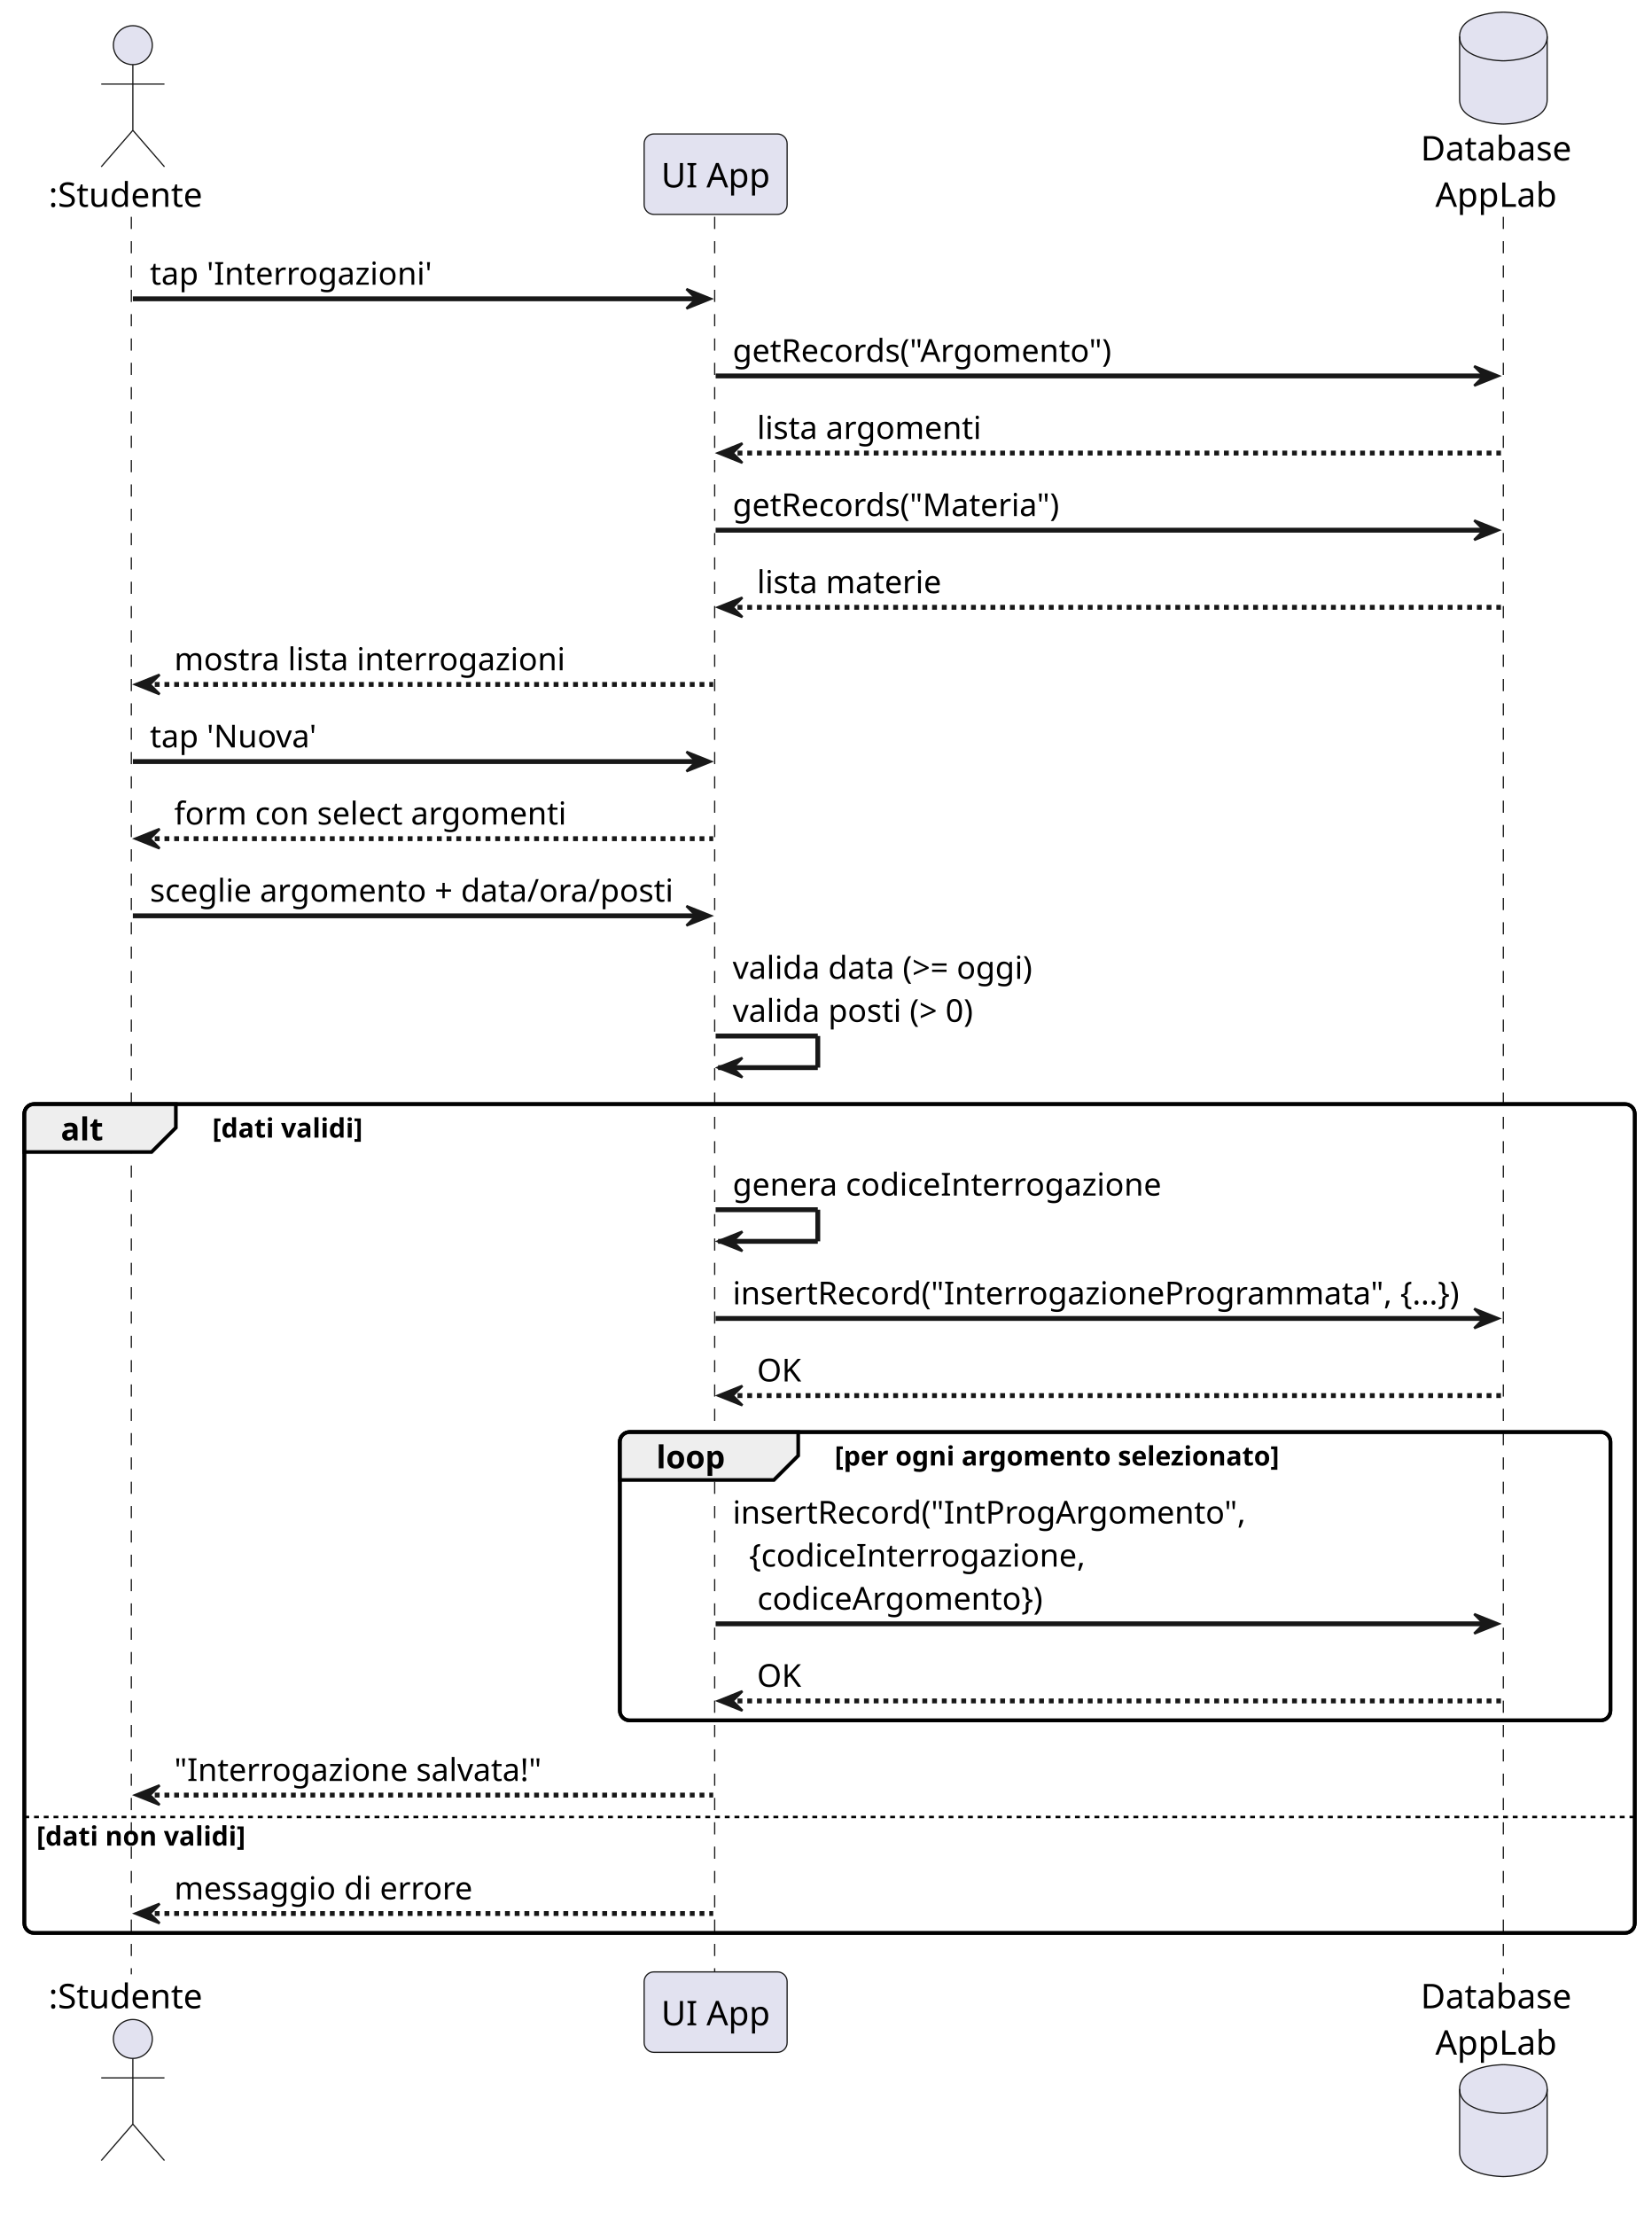
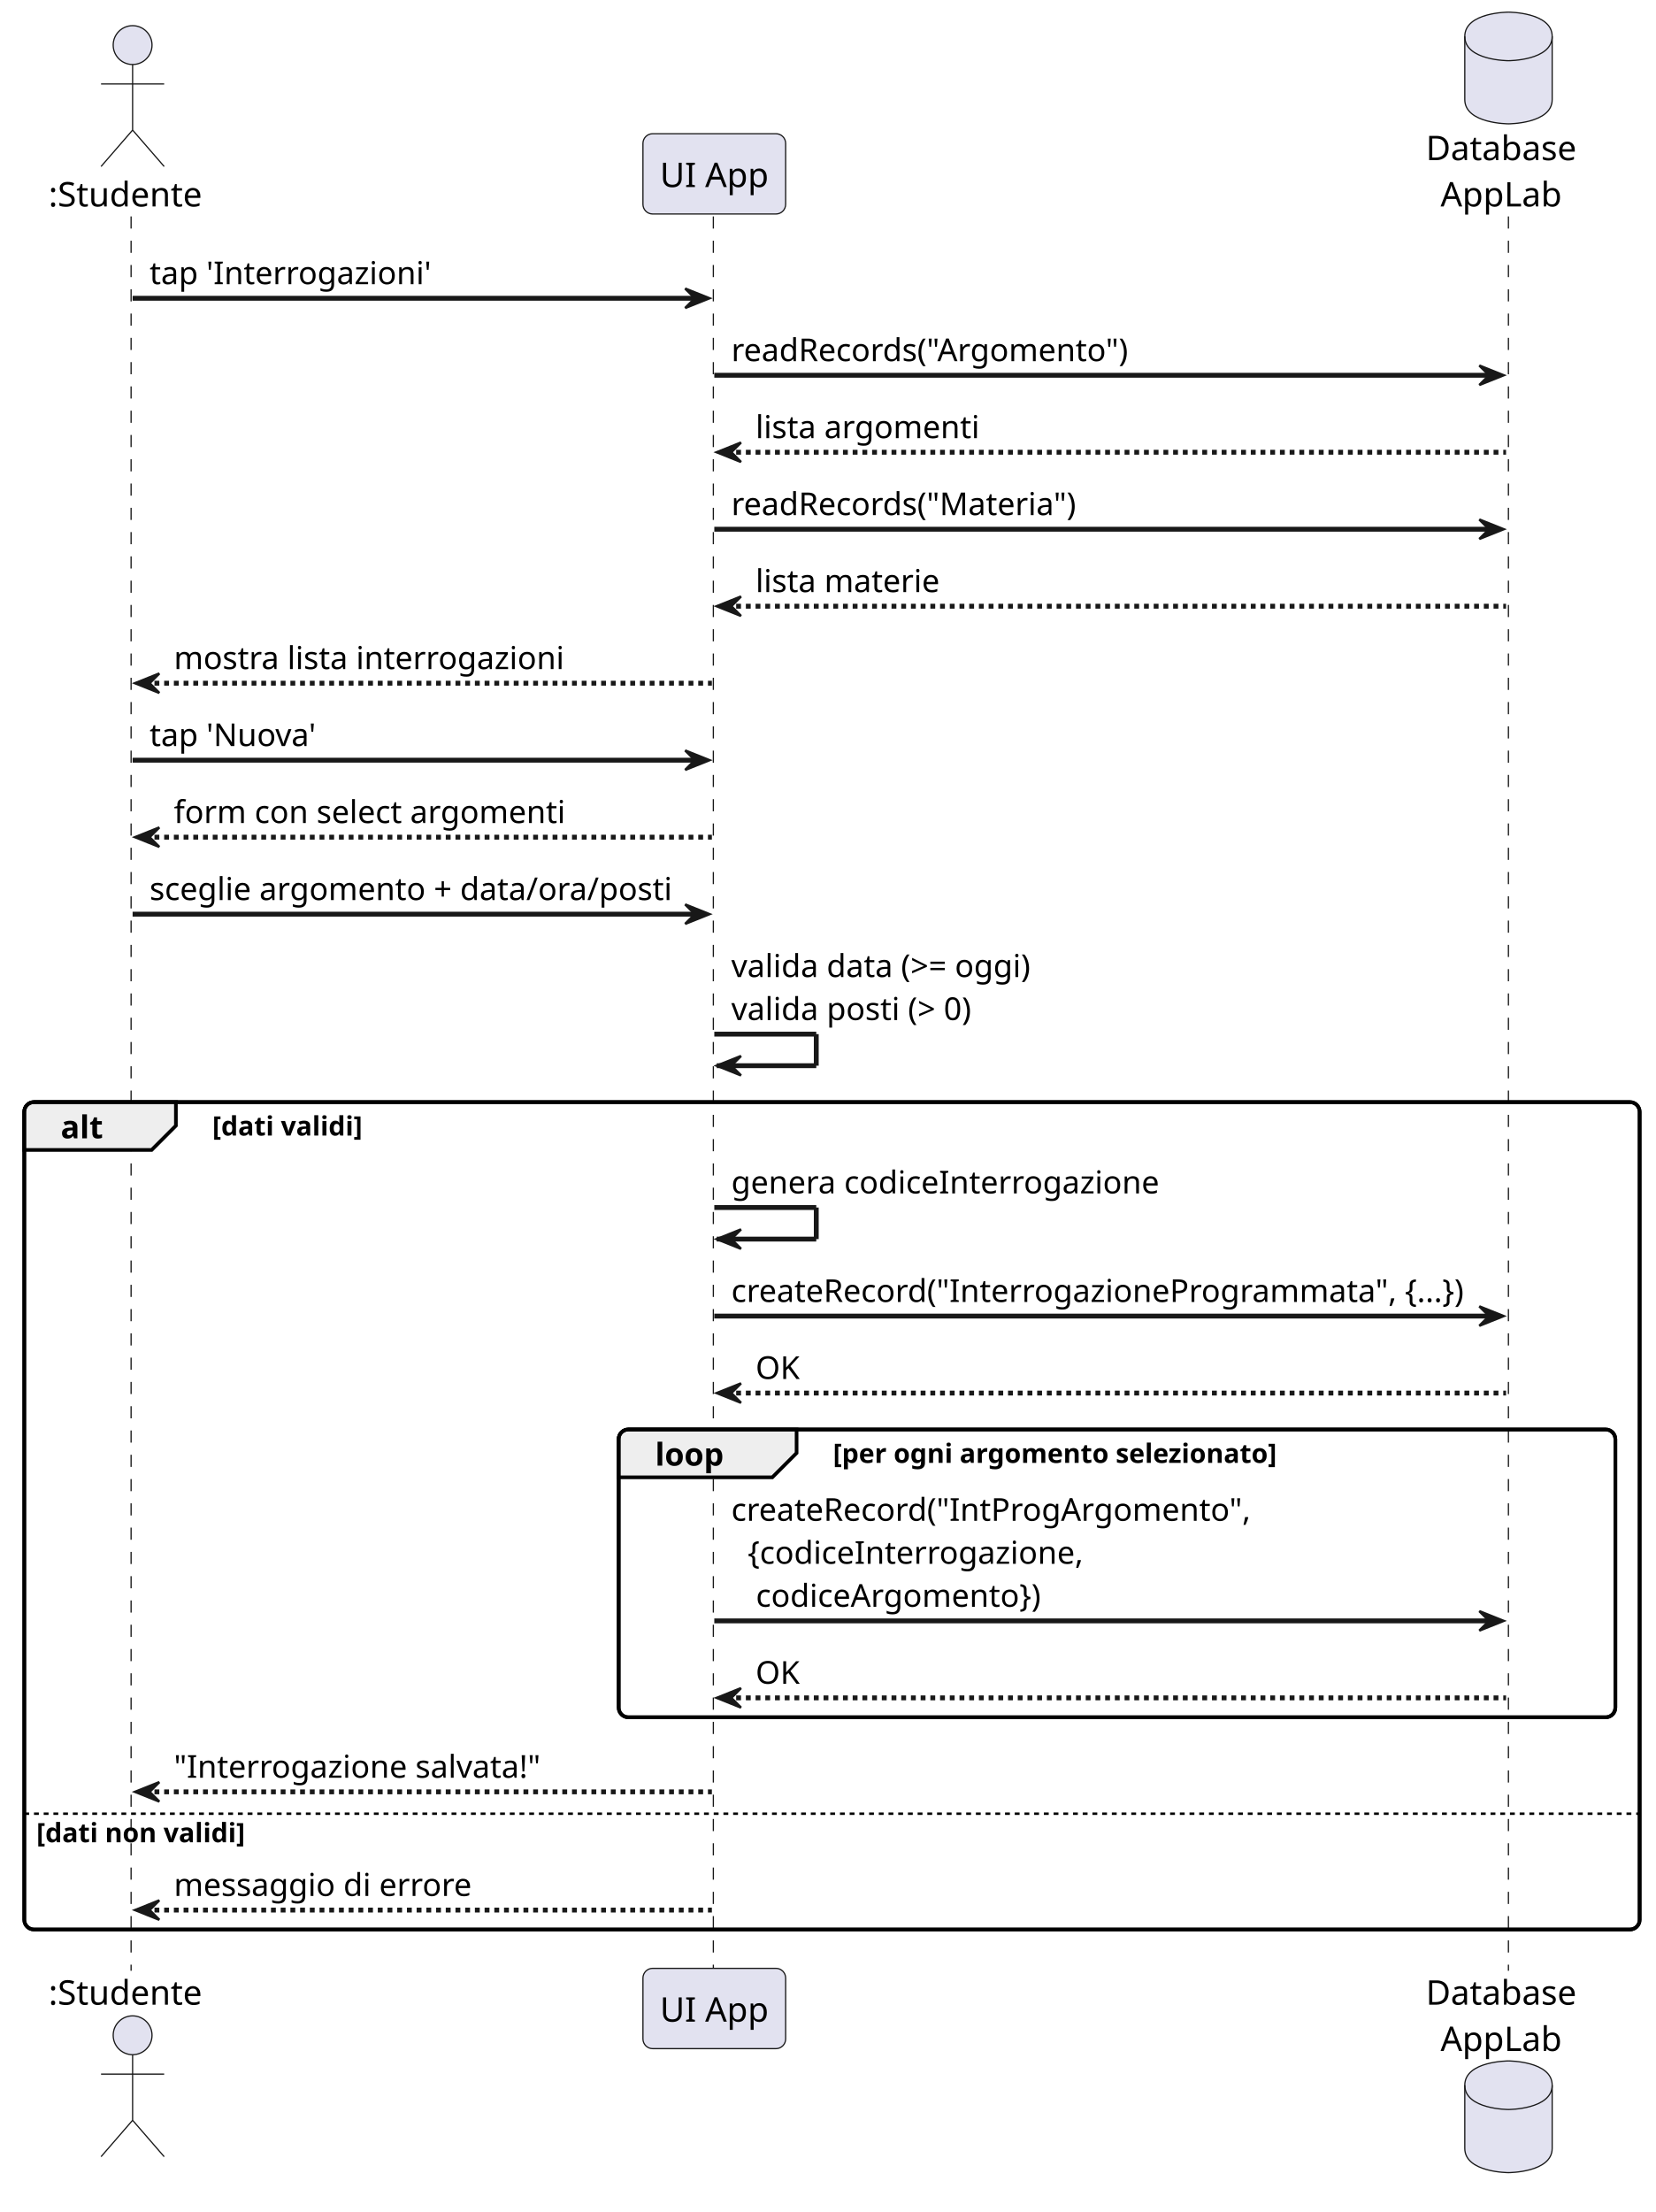
- <svg xmlns="http://www.w3.org/2000/svg" contentStyleType="text/css" data-diagram-type="SEQUENCE" height="911px" preserveAspectRatio="none" style="width:679px;height:911px;background:#FFFFFF;" version="1.1" viewBox="0 0 679 911" width="679px" zoomAndPan="magnify">
+ <svg xmlns="http://www.w3.org/2000/svg" contentStyleType="text/css" data-diagram-type="SEQUENCE" height="911px" preserveAspectRatio="none" style="width:682px;height:911px;background:#FFFFFF;" version="1.1" viewBox="0 0 682 911" width="682px" zoomAndPan="magnify">
  <defs />
  <g>
-     <rect fill="none" height="340.748" rx="4" ry="4" style="stroke:#000000;stroke-width:1.5;" width="662.165" x="10" y="453.902" />
-     <rect fill="none" height="118.53" rx="4" ry="4" style="stroke:#000000;stroke-width:1.5;" width="407.314" x="254.851" y="588.726" />
+     <rect fill="none" height="340.748" rx="4" ry="4" style="stroke:#000000;stroke-width:1.5;" width="665.415" x="10" y="453.902" />
+     <rect fill="none" height="118.53" rx="4" ry="4" style="stroke:#000000;stroke-width:1.5;" width="410.564" x="254.851" y="588.726" />
    <g class="participant-lifeline" data-entity-uid="part1" data-qualified-name="S" id="part1-lifeline">
      <g>
        <rect fill="#000000" fill-opacity="0" height="722.514" width="8" x="50.626" y="89.136" />
        <line style="stroke:#181818;stroke-width:0.5;stroke-dasharray:5,5;" x1="54" x2="54" y1="89.136" y2="811.65" />
      </g>
    </g>
    <g class="participant-lifeline" data-entity-uid="part2" data-qualified-name="UI" id="part2-lifeline">
      <g>
        <rect fill="#000000" fill-opacity="0" height="722.514" width="8" x="290.244" y="89.136" />
        <line style="stroke:#181818;stroke-width:0.5;stroke-dasharray:5,5;" x1="293.851" x2="293.851" y1="89.136" y2="811.65" />
      </g>
    </g>
    <g class="participant-lifeline" data-entity-uid="part3" data-qualified-name="DB" id="part3-lifeline">
      <g>
-         <rect fill="#000000" fill-opacity="0" height="722.514" width="8" x="614.141" y="89.136" />
-         <line style="stroke:#181818;stroke-width:0.5;stroke-dasharray:5,5;" x1="618.117" x2="618.117" y1="89.136" y2="811.65" />
+         <rect fill="#000000" fill-opacity="0" height="722.514" width="8" x="617.391" y="89.136" />
+         <line style="stroke:#181818;stroke-width:0.5;stroke-dasharray:5,5;" x1="621.367" x2="621.367" y1="89.136" y2="811.65" />
      </g>
    </g>
    <g class="participant participant-head" data-entity-uid="part1" data-qualified-name="S" id="part1-head">
      <text fill="#000000" font-family="sans-serif" font-size="14" lengthAdjust="spacing" textLength="63.252" x="20" y="85.034">:Studente</text>
      <ellipse cx="54.626" cy="18.568" fill="#E2E2F0" rx="8" ry="8" style="stroke:#181818;stroke-width:0.5;" />
      <path d="M54.626,26.568 L54.626,53.568 M41.626,34.568 L67.626,34.568 M54.626,53.568 L41.626,68.568 M54.626,53.568 L67.626,68.568" fill="none" style="stroke:#181818;stroke-width:0.5;" />
    </g>
    <g class="participant participant-tail" data-entity-uid="part1" data-qualified-name="S" id="part1-tail">
      <text fill="#000000" font-family="sans-serif" font-size="14" lengthAdjust="spacing" textLength="63.252" x="20" y="825.616">:Studente</text>
      <ellipse cx="54.626" cy="838.218" fill="#E2E2F0" rx="8" ry="8" style="stroke:#181818;stroke-width:0.5;" />
      <path d="M54.626,846.218 L54.626,873.218 M41.626,854.218 L67.626,854.218 M54.626,873.218 L41.626,888.218 M54.626,873.218 L67.626,888.218" fill="none" style="stroke:#181818;stroke-width:0.5;" />
    </g>
    <g class="participant participant-head" data-entity-uid="part2" data-qualified-name="UI" id="part2-head">
      <rect fill="#E2E2F0" height="33.068" rx="4" ry="4" style="stroke:#181818;stroke-width:0.5;" width="58.786" x="264.851" y="55.068" />
      <text fill="#000000" font-family="sans-serif" font-size="14" lengthAdjust="spacing" textLength="44.786" x="271.851" y="77.034">UI App</text>
    </g>
    <g class="participant participant-tail" data-entity-uid="part2" data-qualified-name="UI" id="part2-tail">
      <rect fill="#E2E2F0" height="33.068" rx="4" ry="4" style="stroke:#181818;stroke-width:0.5;" width="58.786" x="264.851" y="810.65" />
      <text fill="#000000" font-family="sans-serif" font-size="14" lengthAdjust="spacing" textLength="44.786" x="271.851" y="832.616">UI App</text>
    </g>
    <g class="participant participant-head" data-entity-uid="part3" data-qualified-name="DB" id="part3-head">
-       <text fill="#000000" font-family="sans-serif" font-size="14" lengthAdjust="spacing" textLength="62.048" x="584.117" y="65.966">Database</text>
-       <text fill="#000000" font-family="sans-serif" font-size="14" lengthAdjust="spacing" textLength="49.966" x="590.158" y="85.034">AppLab</text>
-       <path d="M600.141,15 C600.141,5 618.141,5 618.141,5 C618.141,5 636.141,5 636.141,15 L636.141,41 C636.141,51 618.141,51 618.141,51 C618.141,51 600.141,51 600.141,41 L600.141,15" fill="#E2E2F0" style="stroke:#181818;stroke-width:0.5;" />
-       <path d="M600.141,15 C600.141,25 618.141,25 618.141,25 C618.141,25 636.141,25 636.141,15" fill="none" style="stroke:#181818;stroke-width:0.5;" />
+       <text fill="#000000" font-family="sans-serif" font-size="14" lengthAdjust="spacing" textLength="62.048" x="587.367" y="65.966">Database</text>
+       <text fill="#000000" font-family="sans-serif" font-size="14" lengthAdjust="spacing" textLength="49.966" x="593.408" y="85.034">AppLab</text>
+       <path d="M603.391,15 C603.391,5 621.391,5 621.391,5 C621.391,5 639.391,5 639.391,15 L639.391,41 C639.391,51 621.391,51 621.391,51 C621.391,51 603.391,51 603.391,41 L603.391,15" fill="#E2E2F0" style="stroke:#181818;stroke-width:0.5;" />
+       <path d="M603.391,15 C603.391,25 621.391,25 621.391,25 C621.391,25 639.391,25 639.391,15" fill="none" style="stroke:#181818;stroke-width:0.5;" />
    </g>
    <g class="participant participant-tail" data-entity-uid="part3" data-qualified-name="DB" id="part3-tail">
-       <text fill="#000000" font-family="sans-serif" font-size="14" lengthAdjust="spacing" textLength="62.048" x="584.117" y="825.616">Database</text>
-       <text fill="#000000" font-family="sans-serif" font-size="14" lengthAdjust="spacing" textLength="49.966" x="590.158" y="844.684">AppLab</text>
-       <path d="M600.141,858.786 C600.141,848.786 618.141,848.786 618.141,848.786 C618.141,848.786 636.141,848.786 636.141,858.786 L636.141,884.786 C636.141,894.786 618.141,894.786 618.141,894.786 C618.141,894.786 600.141,894.786 600.141,884.786 L600.141,858.786" fill="#E2E2F0" style="stroke:#181818;stroke-width:0.5;" />
-       <path d="M600.141,858.786 C600.141,868.786 618.141,868.786 618.141,868.786 C618.141,868.786 636.141,868.786 636.141,858.786" fill="none" style="stroke:#181818;stroke-width:0.5;" />
+       <text fill="#000000" font-family="sans-serif" font-size="14" lengthAdjust="spacing" textLength="62.048" x="587.367" y="825.616">Database</text>
+       <text fill="#000000" font-family="sans-serif" font-size="14" lengthAdjust="spacing" textLength="49.966" x="593.408" y="844.684">AppLab</text>
+       <path d="M603.391,858.786 C603.391,848.786 621.391,848.786 621.391,848.786 C621.391,848.786 639.391,848.786 639.391,858.786 L639.391,884.786 C639.391,894.786 621.391,894.786 621.391,894.786 C621.391,894.786 603.391,894.786 603.391,884.786 L603.391,858.786" fill="#E2E2F0" style="stroke:#181818;stroke-width:0.5;" />
+       <path d="M603.391,858.786 C603.391,868.786 621.391,868.786 621.391,868.786 C621.391,868.786 639.391,868.786 639.391,858.786" fill="none" style="stroke:#181818;stroke-width:0.5;" />
    </g>
    <g class="message" data-entity-1="part1" data-entity-2="part2" id="msg1">
      <polygon fill="#181818" points="282.244,118.842,292.244,122.842,282.244,126.842,286.244,122.842" style="stroke:#181818;stroke-width:1;" />
      <line style="stroke:#181818;stroke-width:2;" x1="54.626" x2="288.244" y1="122.842" y2="122.842" />
      <text fill="#000000" font-family="sans-serif" font-size="13" lengthAdjust="spacing" textLength="116.285" x="61.626" y="117.033">tap 'Interrogazioni'</text>
    </g>
    <g class="message" data-entity-1="part2" data-entity-2="part3" id="msg2">
-       <polygon fill="#181818" points="606.141,150.548,616.141,154.548,606.141,158.548,610.141,154.548" style="stroke:#181818;stroke-width:1;" />
-       <line style="stroke:#181818;stroke-width:2;" x1="294.244" x2="612.141" y1="154.548" y2="154.548" />
-       <text fill="#000000" font-family="sans-serif" font-size="13" lengthAdjust="spacing" textLength="157.157" x="301.244" y="148.739">getRecords("Argomento")</text>
+       <polygon fill="#181818" points="609.391,150.548,619.391,154.548,609.391,158.548,613.391,154.548" style="stroke:#181818;stroke-width:1;" />
+       <line style="stroke:#181818;stroke-width:2;" x1="294.244" x2="615.391" y1="154.548" y2="154.548" />
+       <text fill="#000000" font-family="sans-serif" font-size="13" lengthAdjust="spacing" textLength="165.126" x="301.244" y="148.739">readRecords("Argomento")</text>
    </g>
    <g class="message" data-entity-1="part3" data-entity-2="part2" id="msg3">
      <polygon fill="#181818" points="305.244,182.254,295.244,186.254,305.244,190.254,301.244,186.254" style="stroke:#181818;stroke-width:1;" />
-       <line style="stroke:#181818;stroke-width:2;stroke-dasharray:2,2;" x1="299.244" x2="617.141" y1="186.254" y2="186.254" />
+       <line style="stroke:#181818;stroke-width:2;stroke-dasharray:2,2;" x1="299.244" x2="620.391" y1="186.254" y2="186.254" />
      <text fill="#000000" font-family="sans-serif" font-size="13" lengthAdjust="spacing" textLength="92.391" x="311.244" y="180.445">lista argomenti</text>
    </g>
    <g class="message" data-entity-1="part2" data-entity-2="part3" id="msg4">
-       <polygon fill="#181818" points="606.141,213.96,616.141,217.96,606.141,221.96,610.141,217.96" style="stroke:#181818;stroke-width:1;" />
-       <line style="stroke:#181818;stroke-width:2;" x1="294.244" x2="612.141" y1="217.96" y2="217.96" />
-       <text fill="#000000" font-family="sans-serif" font-size="13" lengthAdjust="spacing" textLength="134.667" x="301.244" y="212.151">getRecords("Materia")</text>
+       <polygon fill="#181818" points="609.391,213.96,619.391,217.96,609.391,221.96,613.391,217.96" style="stroke:#181818;stroke-width:1;" />
+       <line style="stroke:#181818;stroke-width:2;" x1="294.244" x2="615.391" y1="217.96" y2="217.96" />
+       <text fill="#000000" font-family="sans-serif" font-size="13" lengthAdjust="spacing" textLength="142.636" x="301.244" y="212.151">readRecords("Materia")</text>
    </g>
    <g class="message" data-entity-1="part3" data-entity-2="part2" id="msg5">
      <polygon fill="#181818" points="305.244,245.666,295.244,249.666,305.244,253.666,301.244,249.666" style="stroke:#181818;stroke-width:1;" />
-       <line style="stroke:#181818;stroke-width:2;stroke-dasharray:2,2;" x1="299.244" x2="617.141" y1="249.666" y2="249.666" />
+       <line style="stroke:#181818;stroke-width:2;stroke-dasharray:2,2;" x1="299.244" x2="620.391" y1="249.666" y2="249.666" />
      <text fill="#000000" font-family="sans-serif" font-size="13" lengthAdjust="spacing" textLength="75.829" x="311.244" y="243.857">lista materie</text>
    </g>
    <g class="message" data-entity-1="part2" data-entity-2="part1" id="msg6">
      <polygon fill="#181818" points="65.626,277.372,55.626,281.372,65.626,285.372,61.626,281.372" style="stroke:#181818;stroke-width:1;" />
      <line style="stroke:#181818;stroke-width:2;stroke-dasharray:2,2;" x1="59.626" x2="293.244" y1="281.372" y2="281.372" />
      <text fill="#000000" font-family="sans-serif" font-size="13" lengthAdjust="spacing" textLength="161.304" x="71.626" y="275.563">mostra lista interrogazioni</text>
    </g>
    <g class="message" data-entity-1="part1" data-entity-2="part2" id="msg7">
      <polygon fill="#181818" points="282.244,309.078,292.244,313.078,282.244,317.078,286.244,313.078" style="stroke:#181818;stroke-width:1;" />
      <line style="stroke:#181818;stroke-width:2;" x1="54.626" x2="288.244" y1="313.078" y2="313.078" />
      <text fill="#000000" font-family="sans-serif" font-size="13" lengthAdjust="spacing" textLength="68.887" x="61.626" y="307.269">tap 'Nuova'</text>
    </g>
    <g class="message" data-entity-1="part2" data-entity-2="part1" id="msg8">
      <polygon fill="#181818" points="65.626,340.784,55.626,344.784,65.626,348.784,61.626,344.784" style="stroke:#181818;stroke-width:1;" />
      <line style="stroke:#181818;stroke-width:2;stroke-dasharray:2,2;" x1="59.626" x2="293.244" y1="344.784" y2="344.784" />
      <text fill="#000000" font-family="sans-serif" font-size="13" lengthAdjust="spacing" textLength="161.408" x="71.626" y="338.975">form con select argomenti</text>
    </g>
    <g class="message" data-entity-1="part1" data-entity-2="part2" id="msg9">
      <polygon fill="#181818" points="282.244,372.49,292.244,376.49,282.244,380.49,286.244,376.49" style="stroke:#181818;stroke-width:1;" />
      <line style="stroke:#181818;stroke-width:2;" x1="54.626" x2="288.244" y1="376.49" y2="376.49" />
      <text fill="#000000" font-family="sans-serif" font-size="13" lengthAdjust="spacing" textLength="215.618" x="61.626" y="370.681">sceglie argomento + data/ora/posti</text>
    </g>
    <g class="message" data-entity-1="part2" data-entity-2="part2" id="msg10">
      <line style="stroke:#181818;stroke-width:2;" x1="294.244" x2="336.244" y1="425.902" y2="425.902" />
      <line style="stroke:#181818;stroke-width:2;" x1="336.244" x2="336.244" y1="425.902" y2="438.902" />
      <line style="stroke:#181818;stroke-width:2;" x1="295.244" x2="336.244" y1="438.902" y2="438.902" />
      <polygon fill="#181818" points="305.244,434.902,295.244,438.902,305.244,442.902,301.244,438.902" style="stroke:#181818;stroke-width:1;" />
      <text fill="#000000" font-family="sans-serif" font-size="13" lengthAdjust="spacing" textLength="123.188" x="301.244" y="402.387">valida data (&gt;= oggi)</text>
      <text fill="#000000" font-family="sans-serif" font-size="13" lengthAdjust="spacing" textLength="98.839" x="301.244" y="420.093">valida posti (&gt; 0)</text>
    </g>
-     <path d="M14,453.902 L72.303,453.902 L72.303,463.608 L62.303,473.608 L10,473.608 L10,457.902 A4,4 0 0 1 14,453.902" fill="#EEEEEE" style="stroke:#000000;stroke-width:1.5;" />
-     <rect fill="none" height="340.748" rx="4" ry="4" style="stroke:#000000;stroke-width:1.5;" width="662.165" x="10" y="453.902" />
-     <text fill="#000000" font-family="sans-serif" font-size="13" font-weight="bold" lengthAdjust="spacing" textLength="17.303" x="25" y="468.799">alt</text>
-     <text fill="#000000" font-family="sans-serif" font-size="11" font-weight="bold" lengthAdjust="spacing" textLength="61.423" x="87.303" y="467.661">[dati validi]</text>
+     <path d="M14,453.902 L72.459,453.902 L72.459,463.608 L62.459,473.608 L10,473.608 L10,457.902 A4,4 0 0 1 14,453.902" fill="#EEEEEE" style="stroke:#000000;stroke-width:1.5;" />
+     <rect fill="none" height="340.748" rx="4" ry="4" style="stroke:#000000;stroke-width:1.5;" width="665.415" x="10" y="453.902" />
+     <text fill="#000000" font-family="sans-serif" font-size="13" font-weight="bold" lengthAdjust="spacing" textLength="17.459" x="25" y="468.799">alt</text>
+     <text fill="#000000" font-family="sans-serif" font-size="11" font-weight="bold" lengthAdjust="spacing" textLength="61.809" x="87.459" y="467.661">[dati validi]</text>
    <g class="message" data-entity-1="part2" data-entity-2="part2" id="msg11">
      <line style="stroke:#181818;stroke-width:2;" x1="294.244" x2="336.244" y1="497.314" y2="497.314" />
      <line style="stroke:#181818;stroke-width:2;" x1="336.244" x2="336.244" y1="497.314" y2="510.314" />
      <line style="stroke:#181818;stroke-width:2;" x1="295.244" x2="336.244" y1="510.314" y2="510.314" />
      <polygon fill="#181818" points="305.244,506.314,295.244,510.314,305.244,514.314,301.244,510.314" style="stroke:#181818;stroke-width:1;" />
      <text fill="#000000" font-family="sans-serif" font-size="13" lengthAdjust="spacing" textLength="176.813" x="301.244" y="491.505">genera codiceInterrogazione</text>
    </g>
    <g class="message" data-entity-1="part2" data-entity-2="part3" id="msg12">
-       <polygon fill="#181818" points="606.141,538.02,616.141,542.02,606.141,546.02,610.141,542.02" style="stroke:#181818;stroke-width:1;" />
-       <line style="stroke:#181818;stroke-width:2;" x1="294.244" x2="612.141" y1="542.02" y2="542.02" />
-       <text fill="#000000" font-family="sans-serif" font-size="13" lengthAdjust="spacing" textLength="299.897" x="301.244" y="536.211">insertRecord("InterrogazioneProgrammata", {...})</text>
+       <polygon fill="#181818" points="609.391,538.02,619.391,542.02,609.391,546.02,613.391,542.02" style="stroke:#181818;stroke-width:1;" />
+       <line style="stroke:#181818;stroke-width:2;" x1="294.244" x2="615.391" y1="542.02" y2="542.02" />
+       <text fill="#000000" font-family="sans-serif" font-size="13" lengthAdjust="spacing" textLength="303.147" x="301.244" y="536.211">createRecord("InterrogazioneProgrammata", {...})</text>
    </g>
    <g class="message" data-entity-1="part3" data-entity-2="part2" id="msg13">
      <polygon fill="#181818" points="305.244,569.726,295.244,573.726,305.244,577.726,301.244,573.726" style="stroke:#181818;stroke-width:1;" />
-       <line style="stroke:#181818;stroke-width:2;stroke-dasharray:2,2;" x1="299.244" x2="617.141" y1="573.726" y2="573.726" />
+       <line style="stroke:#181818;stroke-width:2;stroke-dasharray:2,2;" x1="299.244" x2="620.391" y1="573.726" y2="573.726" />
      <text fill="#000000" font-family="sans-serif" font-size="13" lengthAdjust="spacing" textLength="18.2" x="311.244" y="567.917">OK</text>
    </g>
-     <path d="M258.851,588.726 L328.191,588.726 L328.191,598.432 L318.191,608.432 L254.851,608.432 L254.851,592.726 A4,4 0 0 1 258.851,588.726" fill="#EEEEEE" style="stroke:#000000;stroke-width:1.5;" />
-     <rect fill="none" height="118.53" rx="4" ry="4" style="stroke:#000000;stroke-width:1.5;" width="407.314" x="254.851" y="588.726" />
-     <text fill="#000000" font-family="sans-serif" font-size="13" font-weight="bold" lengthAdjust="spacing" textLength="28.34" x="269.851" y="603.623">loop</text>
-     <text fill="#000000" font-family="sans-serif" font-size="11" font-weight="bold" lengthAdjust="spacing" textLength="182.896" x="343.191" y="602.485">[per ogni argomento selezionato]</text>
+     <path d="M258.851,588.726 L328.139,588.726 L328.139,598.432 L318.139,608.432 L254.851,608.432 L254.851,592.726 A4,4 0 0 1 258.851,588.726" fill="#EEEEEE" style="stroke:#000000;stroke-width:1.5;" />
+     <rect fill="none" height="118.53" rx="4" ry="4" style="stroke:#000000;stroke-width:1.5;" width="410.564" x="254.851" y="588.726" />
+     <text fill="#000000" font-family="sans-serif" font-size="13" font-weight="bold" lengthAdjust="spacing" textLength="28.288" x="269.851" y="603.623">loop</text>
+     <text fill="#000000" font-family="sans-serif" font-size="11" font-weight="bold" lengthAdjust="spacing" textLength="183.006" x="343.139" y="602.485">[per ogni argomento selezionato]</text>
    <g class="message" data-entity-1="part2" data-entity-2="part3" id="msg14">
-       <polygon fill="#181818" points="606.141,663.55,616.141,667.55,606.141,671.55,610.141,667.55" style="stroke:#181818;stroke-width:1;" />
-       <line style="stroke:#181818;stroke-width:2;" x1="294.244" x2="612.141" y1="667.55" y2="667.55" />
-       <text fill="#000000" font-family="sans-serif" font-size="13" lengthAdjust="spacing" textLength="211.731" x="301.244" y="626.329">insertRecord("IntProgArgomento",</text>
+       <polygon fill="#181818" points="609.391,663.55,619.391,667.55,609.391,671.55,613.391,667.55" style="stroke:#181818;stroke-width:1;" />
+       <line style="stroke:#181818;stroke-width:2;" x1="294.244" x2="615.391" y1="667.55" y2="667.55" />
+       <text fill="#000000" font-family="sans-serif" font-size="13" lengthAdjust="spacing" textLength="214.981" x="301.244" y="626.329">createRecord("IntProgArgomento",</text>
      <text fill="#000000" font-family="sans-serif" font-size="13" lengthAdjust="spacing" textLength="138.502" x="308.004" y="644.035">{codiceInterrogazione,</text>
      <text fill="#000000" font-family="sans-serif" font-size="13" lengthAdjust="spacing" textLength="117.481" x="311.384" y="661.741">codiceArgomento})</text>
    </g>
    <g class="message" data-entity-1="part3" data-entity-2="part2" id="msg15">
      <polygon fill="#181818" points="305.244,695.256,295.244,699.256,305.244,703.256,301.244,699.256" style="stroke:#181818;stroke-width:1;" />
-       <line style="stroke:#181818;stroke-width:2;stroke-dasharray:2,2;" x1="299.244" x2="617.141" y1="699.256" y2="699.256" />
+       <line style="stroke:#181818;stroke-width:2;stroke-dasharray:2,2;" x1="299.244" x2="620.391" y1="699.256" y2="699.256" />
      <text fill="#000000" font-family="sans-serif" font-size="13" lengthAdjust="spacing" textLength="18.2" x="311.244" y="693.447">OK</text>
    </g>
    <g class="message" data-entity-1="part2" data-entity-2="part1" id="msg16">
      <polygon fill="#181818" points="65.626,733.962,55.626,737.962,65.626,741.962,61.626,737.962" style="stroke:#181818;stroke-width:1;" />
      <line style="stroke:#181818;stroke-width:2;stroke-dasharray:2,2;" x1="59.626" x2="293.244" y1="737.962" y2="737.962" />
      <text fill="#000000" font-family="sans-serif" font-size="13" lengthAdjust="spacing" textLength="151.294" x="71.626" y="732.153">"Interrogazione salvata!"</text>
    </g>
-     <line style="stroke:#000000;stroke-width:1;stroke-dasharray:2,2;" x1="10" x2="672.165" y1="746.962" y2="746.962" />
-     <text fill="#000000" font-family="sans-serif" font-size="11" font-weight="bold" lengthAdjust="spacing" textLength="85.458" x="15" y="758.721">[dati non validi]</text>
+     <line style="stroke:#000000;stroke-width:1;stroke-dasharray:2,2;" x1="10" x2="675.415" y1="746.962" y2="746.962" />
+     <text fill="#000000" font-family="sans-serif" font-size="11" font-weight="bold" lengthAdjust="spacing" textLength="85.931" x="15" y="758.721">[dati non validi]</text>
    <g class="message" data-entity-1="part2" data-entity-2="part1" id="msg17">
      <polygon fill="#181818" points="65.626,782.65,55.626,786.65,65.626,790.65,61.626,786.65" style="stroke:#181818;stroke-width:1;" />
      <line style="stroke:#181818;stroke-width:2;stroke-dasharray:2,2;" x1="59.626" x2="293.244" y1="786.65" y2="786.65" />
      <text fill="#000000" font-family="sans-serif" font-size="13" lengthAdjust="spacing" textLength="123.188" x="71.626" y="780.841">messaggio di errore</text>
    </g>
  </g>
</svg>
